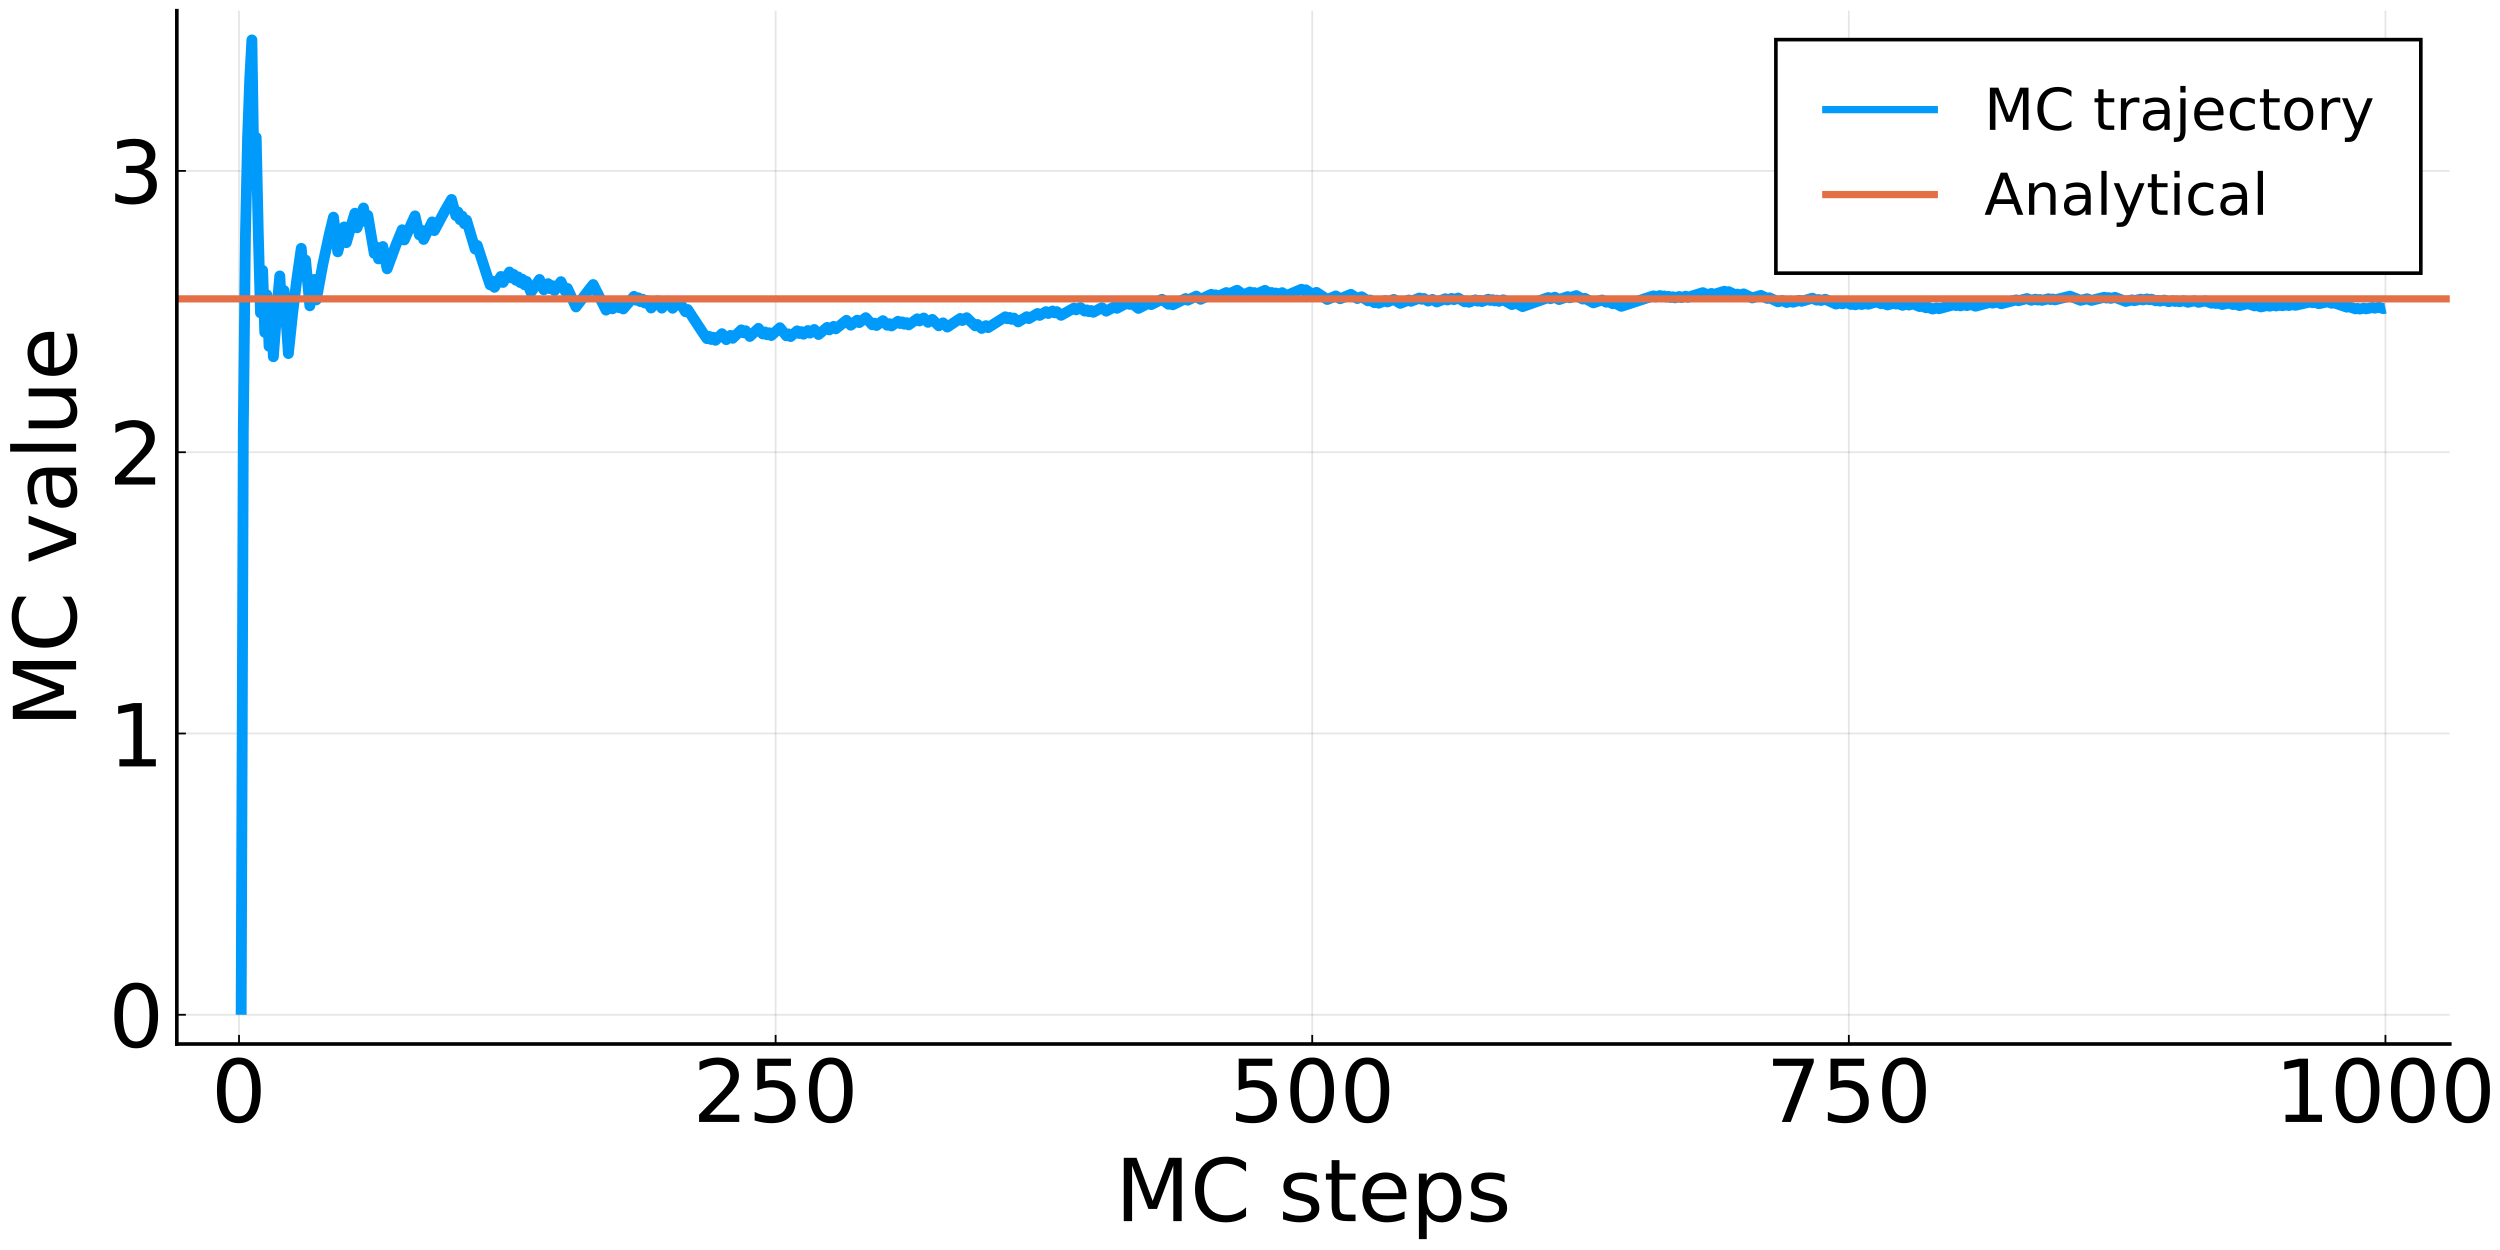
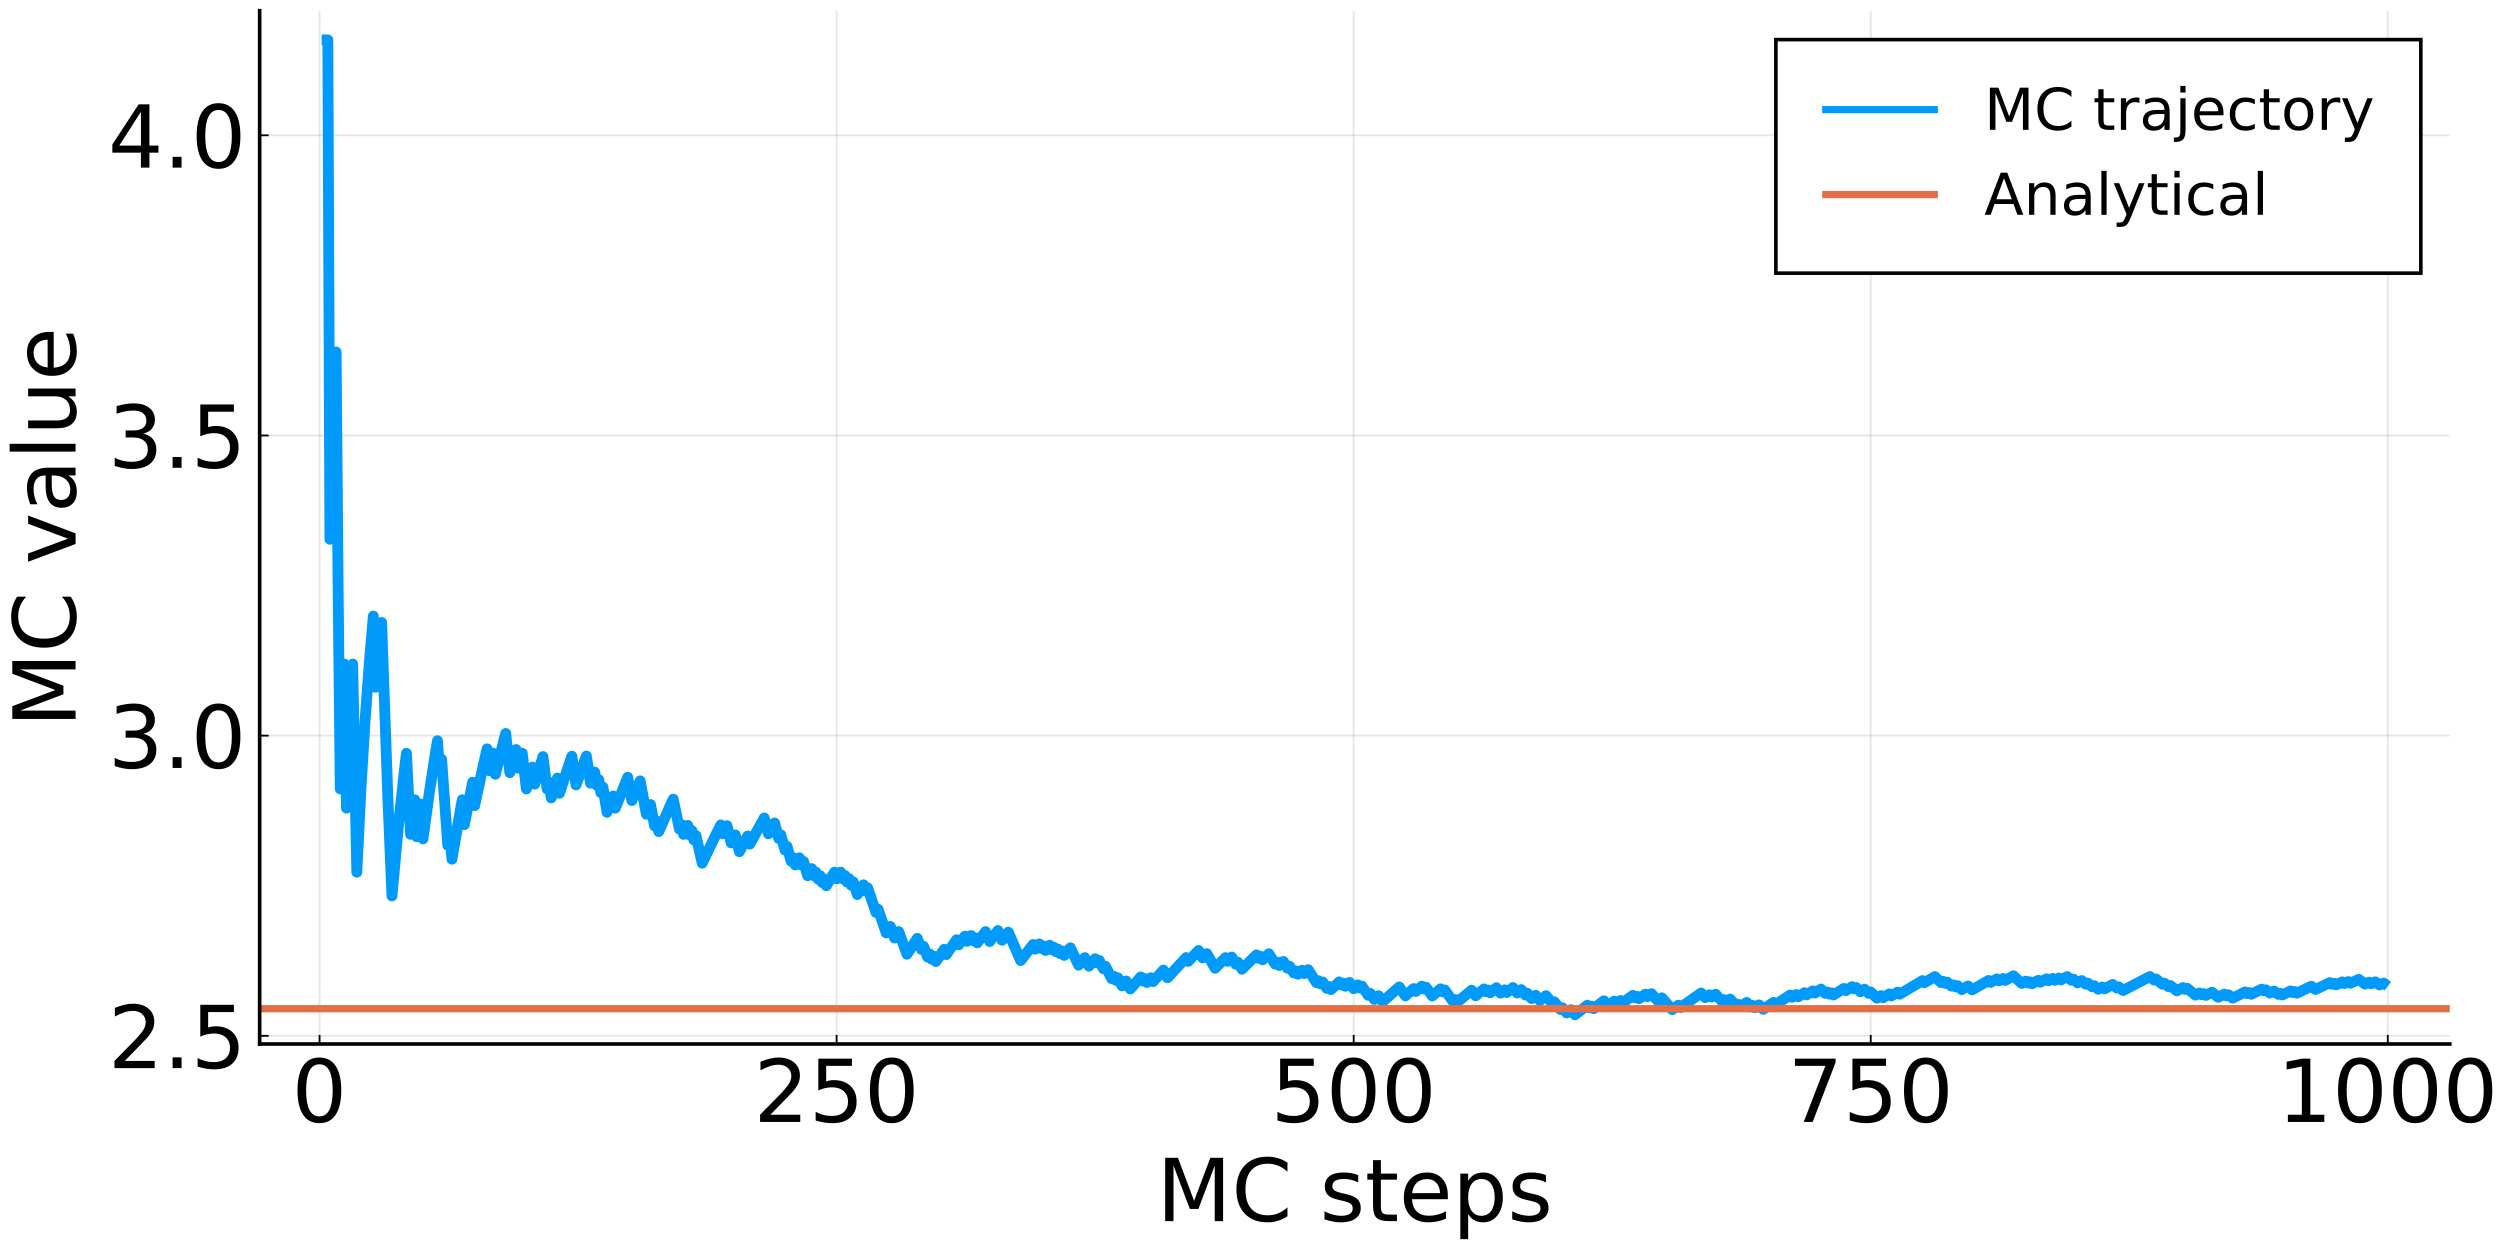
<svg xmlns="http://www.w3.org/2000/svg" xmlns:xlink="http://www.w3.org/1999/xlink" width="691.2pt" height="345.6pt" viewBox="0 0 691.2 345.6" version="1.1">
  <defs>
    <style type="text/css">*{stroke-linejoin: round; stroke-linecap: butt}</style>
  </defs>
  <g id="figure_1">
    <g id="patch_1">
      <path d="M 0 345.6  L 691.2 345.6  L 691.2 0  L 0 0  z " style="fill: #ffffff" />
    </g>
    <g id="axes_1">
      <g id="patch_2">
-         <path d="M 48.89 288.647  L 677.311 288.647  L 677.311 2.953  L 48.89 2.953  z " style="fill: #ffffff" />
+         <path d="M 71.789 288.647  L 677.311 288.647  L 677.311 2.953  L 71.789 2.953  z " style="fill: #ffffff" />
      </g>
      <g id="matplotlib.axis_1">
        <g id="xtick_1">
          <g id="line2d_1">
-             <path d="M 66.082 288.647  L 66.082 2.953  " clip-path="url(#pf4a147abab)" style="fill: none; stroke: #000000; stroke-opacity: 0.1; stroke-width: 0.5; stroke-linecap: square" />
+             <path d="M 88.354 288.647  L 88.354 2.953  " clip-path="url(#pf82fb494c8)" style="fill: none; stroke: #000000; stroke-opacity: 0.1; stroke-width: 0.5; stroke-linecap: square" />
          </g>
          <g id="line2d_2">
            <defs>
-               <path id="m49ee4cf99d" d="M 0 0  L 0 -2.5  " style="stroke: #000000; stroke-width: 0.5" />
-             </defs>
-             <g>
-               <use xlink:href="#m49ee4cf99d" x="66.082" y="288.647" style="stroke: #000000; stroke-width: 0.5" />
+               <path id="m3041b940f4" d="M 0 0  L 0 -2.5  " style="stroke: #000000; stroke-width: 0.5" />
+             </defs>
+             <g>
+               <use xlink:href="#m3041b940f4" x="88.354" y="288.647" style="stroke: #000000; stroke-width: 0.5" />
            </g>
          </g>
          <g id="text_1">
-             <g transform="translate(58.40232 310.3835)scale(0.24 -0.24)">
+             <g transform="translate(80.67431 310.3835)scale(0.24 -0.24)">
              <defs>
                <path id="DejaVuSans-30" d="M 2034 4250  Q 1547 4250 1301 3770  Q 1056 3291 1056 2328  Q 1056 1369 1301 889  Q 1547 409 2034 409  Q 2525 409 2770 889  Q 3016 1369 3016 2328  Q 3016 3291 2770 3770  Q 2525 4250 2034 4250  z M 2034 4750  Q 2819 4750 3233 4129  Q 3647 3509 3647 2328  Q 3647 1150 3233 529  Q 2819 -91 2034 -91  Q 1250 -91 836 529  Q 422 1150 422 2328  Q 422 3509 836 4129  Q 1250 4750 2034 4750  z " transform="scale(0.015625)" />
              </defs>
              <use xlink:href="#DejaVuSans-30" transform="translate(0 0.78125)" />
            </g>
          </g>
        </g>
        <g id="xtick_2">
          <g id="line2d_3">
-             <path d="M 214.443 288.647  L 214.443 2.953  " clip-path="url(#pf4a147abab)" style="fill: none; stroke: #000000; stroke-opacity: 0.1; stroke-width: 0.5; stroke-linecap: square" />
+             <path d="M 231.309 288.647  L 231.309 2.953  " clip-path="url(#pf82fb494c8)" style="fill: none; stroke: #000000; stroke-opacity: 0.1; stroke-width: 0.5; stroke-linecap: square" />
          </g>
          <g id="line2d_4">
            <g>
-               <use xlink:href="#m49ee4cf99d" x="214.443" y="288.647" style="stroke: #000000; stroke-width: 0.5" />
+               <use xlink:href="#m3041b940f4" x="231.309" y="288.647" style="stroke: #000000; stroke-width: 0.5" />
            </g>
          </g>
          <g id="text_2">
-             <g transform="translate(191.5232 310.3835)scale(0.24 -0.24)">
+             <g transform="translate(208.3892 310.3835)scale(0.24 -0.24)">
              <defs>
                <path id="DejaVuSans-32" d="M 1228 531  L 3431 531  L 3431 0  L 469 0  L 469 531  Q 828 903 1448 1529  Q 2069 2156 2228 2338  Q 2531 2678 2651 2914  Q 2772 3150 2772 3378  Q 2772 3750 2511 3984  Q 2250 4219 1831 4219  Q 1534 4219 1204 4116  Q 875 4013 500 3803  L 500 4441  Q 881 4594 1212 4672  Q 1544 4750 1819 4750  Q 2544 4750 2975 4387  Q 3406 4025 3406 3419  Q 3406 3131 3298 2873  Q 3191 2616 2906 2266  Q 2828 2175 2409 1742  Q 1991 1309 1228 531  z " transform="scale(0.015625)" />
                <path id="DejaVuSans-35" d="M 691 4666  L 3169 4666  L 3169 4134  L 1269 4134  L 1269 2991  Q 1406 3038 1543 3061  Q 1681 3084 1819 3084  Q 2600 3084 3056 2656  Q 3513 2228 3513 1497  Q 3513 744 3044 326  Q 2575 -91 1722 -91  Q 1428 -91 1123 -41  Q 819 9 494 109  L 494 744  Q 775 591 1075 516  Q 1375 441 1709 441  Q 2250 441 2565 725  Q 2881 1009 2881 1497  Q 2881 1984 2565 2268  Q 2250 2553 1709 2553  Q 1456 2553 1204 2497  Q 953 2441 691 2322  L 691 4666  z " transform="scale(0.015625)" />
              </defs>
              <use xlink:href="#DejaVuSans-32" transform="translate(0 0.78125)" />
              <use xlink:href="#DejaVuSans-35" transform="translate(63.62305 0.78125)" />
              <use xlink:href="#DejaVuSans-30" transform="translate(127.2461 0.78125)" />
            </g>
          </g>
        </g>
        <g id="xtick_3">
          <g id="line2d_5">
-             <path d="M 362.804 288.647  L 362.804 2.953  " clip-path="url(#pf4a147abab)" style="fill: none; stroke: #000000; stroke-opacity: 0.1; stroke-width: 0.5; stroke-linecap: square" />
+             <path d="M 374.264 288.647  L 374.264 2.953  " clip-path="url(#pf82fb494c8)" style="fill: none; stroke: #000000; stroke-opacity: 0.1; stroke-width: 0.5; stroke-linecap: square" />
          </g>
          <g id="line2d_6">
            <g>
-               <use xlink:href="#m49ee4cf99d" x="362.804" y="288.647" style="stroke: #000000; stroke-width: 0.5" />
+               <use xlink:href="#m3041b940f4" x="374.264" y="288.647" style="stroke: #000000; stroke-width: 0.5" />
            </g>
          </g>
          <g id="text_3">
-             <g transform="translate(339.8841 310.3835)scale(0.24 -0.24)">
+             <g transform="translate(351.3442 310.3835)scale(0.24 -0.24)">
              <use xlink:href="#DejaVuSans-35" transform="translate(0 0.78125)" />
              <use xlink:href="#DejaVuSans-30" transform="translate(63.62305 0.78125)" />
              <use xlink:href="#DejaVuSans-30" transform="translate(127.2461 0.78125)" />
            </g>
          </g>
        </g>
        <g id="xtick_4">
          <g id="line2d_7">
-             <path d="M 511.165 288.647  L 511.165 2.953  " clip-path="url(#pf4a147abab)" style="fill: none; stroke: #000000; stroke-opacity: 0.1; stroke-width: 0.5; stroke-linecap: square" />
+             <path d="M 517.219 288.647  L 517.219 2.953  " clip-path="url(#pf82fb494c8)" style="fill: none; stroke: #000000; stroke-opacity: 0.1; stroke-width: 0.5; stroke-linecap: square" />
          </g>
          <g id="line2d_8">
            <g>
-               <use xlink:href="#m49ee4cf99d" x="511.165" y="288.647" style="stroke: #000000; stroke-width: 0.5" />
+               <use xlink:href="#m3041b940f4" x="517.219" y="288.647" style="stroke: #000000; stroke-width: 0.5" />
            </g>
          </g>
          <g id="text_4">
-             <g transform="translate(488.245 310.3835)scale(0.24 -0.24)">
+             <g transform="translate(494.2991 310.3835)scale(0.24 -0.24)">
              <defs>
                <path id="DejaVuSans-37" d="M 525 4666  L 3525 4666  L 3525 4397  L 1831 0  L 1172 0  L 2766 4134  L 525 4134  L 525 4666  z " transform="scale(0.015625)" />
              </defs>
              <use xlink:href="#DejaVuSans-37" transform="translate(0 0.78125)" />
              <use xlink:href="#DejaVuSans-35" transform="translate(63.62305 0.78125)" />
              <use xlink:href="#DejaVuSans-30" transform="translate(127.2461 0.78125)" />
            </g>
          </g>
        </g>
        <g id="xtick_5">
          <g id="line2d_9">
-             <path d="M 659.526 288.647  L 659.526 2.953  " clip-path="url(#pf4a147abab)" style="fill: none; stroke: #000000; stroke-opacity: 0.1; stroke-width: 0.5; stroke-linecap: square" />
+             <path d="M 660.174 288.647  L 660.174 2.953  " clip-path="url(#pf82fb494c8)" style="fill: none; stroke: #000000; stroke-opacity: 0.1; stroke-width: 0.5; stroke-linecap: square" />
          </g>
          <g id="line2d_10">
            <g>
-               <use xlink:href="#m49ee4cf99d" x="659.526" y="288.647" style="stroke: #000000; stroke-width: 0.5" />
+               <use xlink:href="#m3041b940f4" x="660.174" y="288.647" style="stroke: #000000; stroke-width: 0.5" />
            </g>
          </g>
          <g id="text_5">
-             <g transform="translate(628.926 310.3835)scale(0.24 -0.24)">
+             <g transform="translate(629.574 310.3835)scale(0.24 -0.24)">
              <defs>
                <path id="DejaVuSans-31" d="M 794 531  L 1825 531  L 1825 4091  L 703 3866  L 703 4441  L 1819 4666  L 2450 4666  L 2450 531  L 3481 531  L 3481 0  L 794 0  L 794 531  z " transform="scale(0.015625)" />
              </defs>
              <use xlink:href="#DejaVuSans-31" transform="translate(0 0.78125)" />
              <use xlink:href="#DejaVuSans-30" transform="translate(63.62305 0.78125)" />
              <use xlink:href="#DejaVuSans-30" transform="translate(127.2461 0.78125)" />
              <use xlink:href="#DejaVuSans-30" transform="translate(190.8691 0.78125)" />
            </g>
          </g>
        </g>
        <g id="text_6">
-           <g transform="translate(308.3452 337.611)scale(0.24 -0.24)">
+           <g transform="translate(319.7945 337.611)scale(0.24 -0.24)">
            <defs>
              <path id="DejaVuSans-4d" d="M 628 4666  L 1569 4666  L 2759 1491  L 3956 4666  L 4897 4666  L 4897 0  L 4281 0  L 4281 4097  L 3078 897  L 2444 897  L 1241 4097  L 1241 0  L 628 0  L 628 4666  z " transform="scale(0.015625)" />
              <path id="DejaVuSans-43" d="M 4122 4306  L 4122 3641  Q 3803 3938 3442 4084  Q 3081 4231 2675 4231  Q 1875 4231 1450 3742  Q 1025 3253 1025 2328  Q 1025 1406 1450 917  Q 1875 428 2675 428  Q 3081 428 3442 575  Q 3803 722 4122 1019  L 4122 359  Q 3791 134 3420 21  Q 3050 -91 2638 -91  Q 1578 -91 968 557  Q 359 1206 359 2328  Q 359 3453 968 4101  Q 1578 4750 2638 4750  Q 3056 4750 3426 4639  Q 3797 4528 4122 4306  z " transform="scale(0.015625)" />
              <path id="DejaVuSans-20" transform="scale(0.015625)" />
              <path id="DejaVuSans-73" d="M 2834 3397  L 2834 2853  Q 2591 2978 2328 3040  Q 2066 3103 1784 3103  Q 1356 3103 1142 2972  Q 928 2841 928 2578  Q 928 2378 1081 2264  Q 1234 2150 1697 2047  L 1894 2003  Q 2506 1872 2764 1633  Q 3022 1394 3022 966  Q 3022 478 2636 193  Q 2250 -91 1575 -91  Q 1294 -91 989 -36  Q 684 19 347 128  L 347 722  Q 666 556 975 473  Q 1284 391 1588 391  Q 1994 391 2212 530  Q 2431 669 2431 922  Q 2431 1156 2273 1281  Q 2116 1406 1581 1522  L 1381 1569  Q 847 1681 609 1914  Q 372 2147 372 2553  Q 372 3047 722 3315  Q 1072 3584 1716 3584  Q 2034 3584 2315 3537  Q 2597 3491 2834 3397  z " transform="scale(0.015625)" />
              <path id="DejaVuSans-74" d="M 1172 4494  L 1172 3500  L 2356 3500  L 2356 3053  L 1172 3053  L 1172 1153  Q 1172 725 1289 603  Q 1406 481 1766 481  L 2356 481  L 2356 0  L 1766 0  Q 1100 0 847 248  Q 594 497 594 1153  L 594 3053  L 172 3053  L 172 3500  L 594 3500  L 594 4494  L 1172 4494  z " transform="scale(0.015625)" />
              <path id="DejaVuSans-65" d="M 3597 1894  L 3597 1613  L 953 1613  Q 991 1019 1311 708  Q 1631 397 2203 397  Q 2534 397 2845 478  Q 3156 559 3463 722  L 3463 178  Q 3153 47 2828 -22  Q 2503 -91 2169 -91  Q 1331 -91 842 396  Q 353 884 353 1716  Q 353 2575 817 3079  Q 1281 3584 2069 3584  Q 2775 3584 3186 3129  Q 3597 2675 3597 1894  z M 3022 2063  Q 3016 2534 2758 2815  Q 2500 3097 2075 3097  Q 1594 3097 1305 2825  Q 1016 2553 972 2059  L 3022 2063  z " transform="scale(0.015625)" />
              <path id="DejaVuSans-70" d="M 1159 525  L 1159 -1331  L 581 -1331  L 581 3500  L 1159 3500  L 1159 2969  Q 1341 3281 1617 3432  Q 1894 3584 2278 3584  Q 2916 3584 3314 3078  Q 3713 2572 3713 1747  Q 3713 922 3314 415  Q 2916 -91 2278 -91  Q 1894 -91 1617 61  Q 1341 213 1159 525  z M 3116 1747  Q 3116 2381 2855 2742  Q 2594 3103 2138 3103  Q 1681 3103 1420 2742  Q 1159 2381 1159 1747  Q 1159 1113 1420 752  Q 1681 391 2138 391  Q 2594 391 2855 752  Q 3116 1113 3116 1747  z " transform="scale(0.015625)" />
            </defs>
            <use xlink:href="#DejaVuSans-4d" />
            <use xlink:href="#DejaVuSans-43" x="86.279" />
            <use xlink:href="#DejaVuSans-20" x="156.104" />
            <use xlink:href="#DejaVuSans-73" x="187.891" />
            <use xlink:href="#DejaVuSans-74" x="239.99" />
            <use xlink:href="#DejaVuSans-65" x="279.199" />
            <use xlink:href="#DejaVuSans-70" x="340.723" />
            <use xlink:href="#DejaVuSans-73" x="404.199" />
          </g>
        </g>
      </g>
      <g id="matplotlib.axis_2">
        <g id="ytick_1">
          <g id="line2d_11">
-             <path d="M 48.89 280.562  L 677.311 280.562  " clip-path="url(#pf4a147abab)" style="fill: none; stroke: #000000; stroke-opacity: 0.1; stroke-width: 0.5; stroke-linecap: square" />
+             <path d="M 71.789 286.382  L 677.311 286.382  " clip-path="url(#pf82fb494c8)" style="fill: none; stroke: #000000; stroke-opacity: 0.1; stroke-width: 0.5; stroke-linecap: square" />
          </g>
          <g id="line2d_12">
            <defs>
-               <path id="m89610fac63" d="M 0 0  L 2.5 0  " style="stroke: #000000; stroke-width: 0.5" />
-             </defs>
-             <g>
-               <use xlink:href="#m89610fac63" x="48.89" y="280.562" style="stroke: #000000; stroke-width: 0.5" />
+               <path id="m234e6b1bb2" d="M 0 0  L 2.5 0  " style="stroke: #000000; stroke-width: 0.5" />
+             </defs>
+             <g>
+               <use xlink:href="#m234e6b1bb2" x="71.789" y="286.382" style="stroke: #000000; stroke-width: 0.5" />
            </g>
          </g>
          <g id="text_7">
-             <g transform="translate(30.03026 289.6797)scale(0.24 -0.24)">
-               <use xlink:href="#DejaVuSans-30" transform="translate(0 0.78125)" />
+             <g transform="translate(29.88869 295.5004)scale(0.24 -0.24)">
+               <defs>
+                 <path id="DejaVuSans-2e" d="M 684 794  L 1344 794  L 1344 0  L 684 0  L 684 794  z " transform="scale(0.015625)" />
+               </defs>
+               <use xlink:href="#DejaVuSans-32" transform="translate(0 0.78125)" />
+               <use xlink:href="#DejaVuSans-2e" transform="translate(63.62305 0.78125)" />
+               <use xlink:href="#DejaVuSans-35" transform="translate(95.41016 0.78125)" />
            </g>
          </g>
        </g>
        <g id="ytick_2">
          <g id="line2d_13">
-             <path d="M 48.89 202.794  L 677.311 202.794  " clip-path="url(#pf4a147abab)" style="fill: none; stroke: #000000; stroke-opacity: 0.1; stroke-width: 0.5; stroke-linecap: square" />
+             <path d="M 71.789 203.392  L 677.311 203.392  " clip-path="url(#pf82fb494c8)" style="fill: none; stroke: #000000; stroke-opacity: 0.1; stroke-width: 0.5; stroke-linecap: square" />
          </g>
          <g id="line2d_14">
            <g>
-               <use xlink:href="#m89610fac63" x="48.89" y="202.794" style="stroke: #000000; stroke-width: 0.5" />
+               <use xlink:href="#m234e6b1bb2" x="71.789" y="203.392" style="stroke: #000000; stroke-width: 0.5" />
            </g>
          </g>
          <g id="text_8">
-             <g transform="translate(30.03026 211.9117)scale(0.24 -0.24)">
-               <use xlink:href="#DejaVuSans-31" transform="translate(0 0.09375)" />
+             <g transform="translate(29.88869 212.5097)scale(0.24 -0.24)">
+               <defs>
+                 <path id="DejaVuSans-33" d="M 2597 2516  Q 3050 2419 3304 2112  Q 3559 1806 3559 1356  Q 3559 666 3084 287  Q 2609 -91 1734 -91  Q 1441 -91 1130 -33  Q 819 25 488 141  L 488 750  Q 750 597 1062 519  Q 1375 441 1716 441  Q 2309 441 2620 675  Q 2931 909 2931 1356  Q 2931 1769 2642 2001  Q 2353 2234 1838 2234  L 1294 2234  L 1294 2753  L 1863 2753  Q 2328 2753 2575 2939  Q 2822 3125 2822 3475  Q 2822 3834 2567 4026  Q 2313 4219 1838 4219  Q 1578 4219 1281 4162  Q 984 4106 628 3988  L 628 4550  Q 988 4650 1302 4700  Q 1616 4750 1894 4750  Q 2613 4750 3031 4423  Q 3450 4097 3450 3541  Q 3450 3153 3228 2886  Q 3006 2619 2597 2516  z " transform="scale(0.015625)" />
+               </defs>
+               <use xlink:href="#DejaVuSans-33" transform="translate(0 0.78125)" />
+               <use xlink:href="#DejaVuSans-2e" transform="translate(63.62305 0.78125)" />
+               <use xlink:href="#DejaVuSans-30" transform="translate(95.41016 0.78125)" />
            </g>
          </g>
        </g>
        <g id="ytick_3">
          <g id="line2d_15">
-             <path d="M 48.89 125.026  L 677.311 125.026  " clip-path="url(#pf4a147abab)" style="fill: none; stroke: #000000; stroke-opacity: 0.1; stroke-width: 0.5; stroke-linecap: square" />
+             <path d="M 71.789 120.401  L 677.311 120.401  " clip-path="url(#pf82fb494c8)" style="fill: none; stroke: #000000; stroke-opacity: 0.1; stroke-width: 0.5; stroke-linecap: square" />
          </g>
          <g id="line2d_16">
            <g>
-               <use xlink:href="#m89610fac63" x="48.89" y="125.026" style="stroke: #000000; stroke-width: 0.5" />
+               <use xlink:href="#m234e6b1bb2" x="71.789" y="120.401" style="stroke: #000000; stroke-width: 0.5" />
            </g>
          </g>
          <g id="text_9">
-             <g transform="translate(30.03026 134.1438)scale(0.24 -0.24)">
-               <use xlink:href="#DejaVuSans-32" transform="translate(0 0.78125)" />
+             <g transform="translate(29.88869 129.519)scale(0.24 -0.24)">
+               <use xlink:href="#DejaVuSans-33" transform="translate(0 0.78125)" />
+               <use xlink:href="#DejaVuSans-2e" transform="translate(63.62305 0.78125)" />
+               <use xlink:href="#DejaVuSans-35" transform="translate(95.41016 0.78125)" />
            </g>
          </g>
        </g>
        <g id="ytick_4">
          <g id="line2d_17">
-             <path d="M 48.89 47.258  L 677.311 47.258  " clip-path="url(#pf4a147abab)" style="fill: none; stroke: #000000; stroke-opacity: 0.1; stroke-width: 0.5; stroke-linecap: square" />
+             <path d="M 71.789 37.41  L 677.311 37.41  " clip-path="url(#pf82fb494c8)" style="fill: none; stroke: #000000; stroke-opacity: 0.1; stroke-width: 0.5; stroke-linecap: square" />
          </g>
          <g id="line2d_18">
            <g>
-               <use xlink:href="#m89610fac63" x="48.89" y="47.258" style="stroke: #000000; stroke-width: 0.5" />
+               <use xlink:href="#m234e6b1bb2" x="71.789" y="37.41" style="stroke: #000000; stroke-width: 0.5" />
            </g>
          </g>
          <g id="text_10">
-             <g transform="translate(30.03026 56.37589)scale(0.24 -0.24)">
-               <defs>
-                 <path id="DejaVuSans-33" d="M 2597 2516  Q 3050 2419 3304 2112  Q 3559 1806 3559 1356  Q 3559 666 3084 287  Q 2609 -91 1734 -91  Q 1441 -91 1130 -33  Q 819 25 488 141  L 488 750  Q 750 597 1062 519  Q 1375 441 1716 441  Q 2309 441 2620 675  Q 2931 909 2931 1356  Q 2931 1769 2642 2001  Q 2353 2234 1838 2234  L 1294 2234  L 1294 2753  L 1863 2753  Q 2328 2753 2575 2939  Q 2822 3125 2822 3475  Q 2822 3834 2567 4026  Q 2313 4219 1838 4219  Q 1578 4219 1281 4162  Q 984 4106 628 3988  L 628 4550  Q 988 4650 1302 4700  Q 1616 4750 1894 4750  Q 2613 4750 3031 4423  Q 3450 4097 3450 3541  Q 3450 3153 3228 2886  Q 3006 2619 2597 2516  z " transform="scale(0.015625)" />
-               </defs>
-               <use xlink:href="#DejaVuSans-33" transform="translate(0 0.78125)" />
+             <g transform="translate(29.88869 46.52822)scale(0.24 -0.24)">
+               <defs>
+                 <path id="DejaVuSans-34" d="M 2419 4116  L 825 1625  L 2419 1625  L 2419 4116  z M 2253 4666  L 3047 4666  L 3047 1625  L 3713 1625  L 3713 1100  L 3047 1100  L 3047 0  L 2419 0  L 2419 1100  L 313 1100  L 313 1709  L 2253 4666  z " transform="scale(0.015625)" />
+               </defs>
+               <use xlink:href="#DejaVuSans-34" transform="translate(0 0.78125)" />
+               <use xlink:href="#DejaVuSans-2e" transform="translate(63.62305 0.78125)" />
+               <use xlink:href="#DejaVuSans-30" transform="translate(95.41016 0.78125)" />
            </g>
          </g>
        </g>
        <g id="text_11">
-           <g transform="translate(21.03901 201.1256)rotate(-90)scale(0.24 -0.24)">
+           <g transform="translate(20.89744 201.1256)rotate(-90)scale(0.24 -0.24)">
            <defs>
              <path id="DejaVuSans-76" d="M 191 3500  L 800 3500  L 1894 563  L 2988 3500  L 3597 3500  L 2284 0  L 1503 0  L 191 3500  z " transform="scale(0.015625)" />
              <path id="DejaVuSans-61" d="M 2194 1759  Q 1497 1759 1228 1600  Q 959 1441 959 1056  Q 959 750 1161 570  Q 1363 391 1709 391  Q 2188 391 2477 730  Q 2766 1069 2766 1631  L 2766 1759  L 2194 1759  z M 3341 1997  L 3341 0  L 2766 0  L 2766 531  Q 2569 213 2275 61  Q 1981 -91 1556 -91  Q 1019 -91 701 211  Q 384 513 384 1019  Q 384 1609 779 1909  Q 1175 2209 1959 2209  L 2766 2209  L 2766 2266  Q 2766 2663 2505 2880  Q 2244 3097 1772 3097  Q 1472 3097 1187 3025  Q 903 2953 641 2809  L 641 3341  Q 956 3463 1253 3523  Q 1550 3584 1831 3584  Q 2591 3584 2966 3190  Q 3341 2797 3341 1997  z " transform="scale(0.015625)" />
              <path id="DejaVuSans-6c" d="M 603 4863  L 1178 4863  L 1178 0  L 603 0  L 603 4863  z " transform="scale(0.015625)" />
              <path id="DejaVuSans-75" d="M 544 1381  L 544 3500  L 1119 3500  L 1119 1403  Q 1119 906 1312 657  Q 1506 409 1894 409  Q 2359 409 2629 706  Q 2900 1003 2900 1516  L 2900 3500  L 3475 3500  L 3475 0  L 2900 0  L 2900 538  Q 2691 219 2414 64  Q 2138 -91 1772 -91  Q 1169 -91 856 284  Q 544 659 544 1381  z M 1991 3584  L 1991 3584  z " transform="scale(0.015625)" />
            </defs>
            <use xlink:href="#DejaVuSans-4d" />
            <use xlink:href="#DejaVuSans-43" x="86.279" />
            <use xlink:href="#DejaVuSans-20" x="156.104" />
            <use xlink:href="#DejaVuSans-76" x="187.891" />
            <use xlink:href="#DejaVuSans-61" x="247.07" />
            <use xlink:href="#DejaVuSans-6c" x="308.35" />
            <use xlink:href="#DejaVuSans-75" x="336.133" />
            <use xlink:href="#DejaVuSans-65" x="399.512" />
          </g>
        </g>
      </g>
      <g id="line2d_19">
-         <path d="M 66.676 280.562  L 67.269 118.848  L 67.863 64.943  L 68.456 37.991  L 69.05 21.819  L 69.643 11.038  L 70.236 49.542  L 70.83 37.991  L 71.423 64.943  L 72.017 86.505  L 72.61 74.744  L 73.204 91.895  L 73.797 81.529  L 74.391 95.746  L 74.984 86.505  L 75.577 98.633  L 76.764 82.911  L 77.358 76.291  L 77.951 86.505  L 78.545 80.344  L 79.732 97.755  L 80.918 86.505  L 82.105 76.922  L 83.292 68.661  L 83.886 75.724  L 84.479 71.899  L 85.666 84.545  L 86.853 77.264  L 87.446 82.911  L 89.227 73.236  L 91.007 64.943  L 92.194 60.043  L 93.381 69.63  L 95.161 62.743  L 95.754 67.099  L 97.535 60.875  L 98.128 58.954  L 98.722 62.983  L 100.502 57.508  L 101.095 61.289  L 101.689 59.553  L 103.469 70.077  L 104.063 68.312  L 104.656 71.577  L 105.843 68.161  L 107.03 74.318  L 109.404 67.897  L 111.184 63.525  L 111.777 66.343  L 114.151 60.95  L 114.745 59.684  L 115.932 64.943  L 116.525 63.675  L 117.118 66.197  L 119.492 61.349  L 120.086 63.758  L 123.053 58.205  L 124.833 55.142  L 126.02 59.606  L 126.614 58.601  L 127.207 60.756  L 127.8 59.76  L 128.394 61.863  L 128.987 60.875  L 131.361 68.863  L 131.955 67.857  L 134.922 77.025  L 135.515 78.765  L 136.109 77.734  L 136.702 79.438  L 138.482 76.431  L 139.076 78.091  L 140.856 75.211  L 141.45 76.828  L 142.043 75.892  L 142.637 77.479  L 143.23 76.553  L 143.823 78.111  L 144.417 77.194  L 145.01 78.723  L 145.604 77.816  L 146.791 80.797  L 149.164 77.264  L 150.351 80.127  L 151.538 78.419  L 152.132 79.813  L 152.725 78.973  L 153.319 80.344  L 155.099 77.88  L 156.286 80.547  L 156.879 79.74  L 159.253 84.857  L 162.814 80.155  L 164.001 78.664  L 167.561 85.748  L 168.748 84.261  L 169.342 85.39  L 170.528 83.932  L 171.122 85.043  L 171.715 84.325  L 172.309 85.421  L 175.276 81.935  L 175.869 83.008  L 176.463 82.332  L 177.056 83.392  L 177.65 82.72  L 178.243 83.767  L 178.837 83.1  L 180.023 85.157  L 181.804 83.188  L 182.991 85.192  L 184.771 83.271  L 185.958 85.224  L 187.738 83.35  L 189.519 86.194  L 190.112 85.576  L 194.266 91.895  L 195.453 93.626  L 196.046 93.003  L 196.64 93.856  L 197.233 93.237  L 197.827 94.081  L 199.607 92.255  L 200.794 93.914  L 201.981 92.719  L 202.574 93.536  L 204.948 91.204  L 205.542 92.01  L 206.135 91.439  L 207.322 93.028  L 209.696 90.782  L 210.883 92.337  L 211.476 91.785  L 212.069 92.553  L 212.663 92.004  L 213.256 92.765  L 215.63 90.612  L 217.41 92.847  L 218.004 92.317  L 218.597 93.049  L 220.378 91.481  L 220.971 92.205  L 221.565 91.69  L 222.158 92.408  L 223.345 91.387  L 223.938 92.098  L 225.125 91.091  L 226.312 92.494  L 228.686 90.518  L 229.279 91.209  L 230.466 90.241  L 231.06 90.926  L 234.027 88.562  L 235.214 89.909  L 236.994 88.526  L 237.588 89.191  L 239.368 87.834  L 241.148 89.794  L 241.742 89.346  L 242.335 89.99  L 244.115 88.661  L 245.302 89.932  L 245.896 89.494  L 246.489 90.122  L 248.27 88.823  L 248.863 89.445  L 249.456 89.017  L 250.05 89.635  L 250.643 89.209  L 251.237 89.822  L 253.611 88.143  L 254.204 88.75  L 255.391 87.924  L 256.578 89.125  L 257.765 88.307  L 259.545 90.077  L 260.732 89.266  L 261.919 90.425  L 265.479 88.045  L 266.073 88.616  L 267.26 87.841  L 269.633 90.088  L 270.227 89.702  L 271.414 90.805  L 272.601 90.037  L 273.194 90.583  L 277.942 87.592  L 278.535 88.131  L 279.129 87.766  L 279.722 88.302  L 280.315 87.938  L 281.502 89  L 283.876 87.562  L 284.47 88.087  L 286.843 86.679  L 287.437 87.199  L 289.217 86.161  L 289.811 86.676  L 290.997 85.993  L 291.591 86.505  L 292.184 86.165  L 293.371 87.18  L 296.932 85.175  L 297.525 85.676  L 298.712 85.02  L 299.899 86.012  L 300.493 85.686  L 301.086 86.178  L 301.679 85.853  L 302.273 86.342  L 304.647 85.057  L 305.834 86.025  L 308.207 84.761  L 308.801 85.24  L 311.768 83.693  L 312.361 84.167  L 312.955 83.862  L 314.735 85.27  L 317.702 83.759  L 318.296 84.222  L 321.263 82.744  L 323.043 84.115  L 323.637 83.822  L 324.23 84.274  L 327.791 82.545  L 328.384 82.993  L 330.758 81.864  L 331.945 82.751  L 334.912 81.364  L 335.506 81.803  L 336.099 81.529  L 336.693 81.966  L 339.066 80.88  L 339.66 81.313  L 342.034 80.245  L 343.814 81.529  L 345.594 80.737  L 346.188 81.16  L 346.781 80.898  L 347.375 81.319  L 349.748 80.28  L 350.935 81.114  L 351.529 80.857  L 352.122 81.271  L 352.716 81.014  L 353.309 81.426  L 354.496 80.915  L 355.683 81.733  L 359.837 79.971  L 360.43 80.375  L 361.024 80.127  L 362.804 81.33  L 363.991 80.835  L 366.958 82.805  L 369.332 81.821  L 370.519 82.596  L 373.486 81.385  L 375.266 82.532  L 376.453 82.052  L 378.234 83.185  L 378.827 82.945  L 380.014 83.693  L 380.607 83.454  L 381.201 83.825  L 382.981 83.113  L 383.575 83.482  L 385.355 82.778  L 387.135 83.874  L 389.509 82.944  L 390.103 83.306  L 392.476 82.389  L 393.07 82.748  L 393.663 82.521  L 394.85 83.236  L 396.037 82.782  L 397.224 83.491  L 399.598 82.592  L 400.191 82.943  L 401.378 82.498  L 401.971 82.848  L 403.158 82.405  L 404.939 83.446  L 405.532 83.225  L 406.126 83.57  L 407.906 82.911  L 408.499 83.254  L 409.093 83.036  L 409.686 83.377  L 411.467 82.726  L 412.06 83.065  L 412.653 82.85  L 413.247 83.188  L 413.84 82.973  L 414.434 83.309  L 415.621 82.881  L 417.994 84.214  L 419.181 83.787  L 420.962 84.774  L 428.083 82.263  L 428.676 82.588  L 429.863 82.178  L 431.05 82.824  L 433.424 82.011  L 434.017 82.332  L 435.798 81.729  L 437.578 82.682  L 438.171 82.481  L 440.545 83.737  L 442.919 82.94  L 444.106 83.56  L 444.699 83.362  L 445.886 83.978  L 446.48 83.78  L 448.26 84.697  L 457.162 81.793  L 457.755 82.095  L 458.942 81.717  L 459.535 82.017  L 460.129 81.829  L 460.722 82.128  L 461.316 81.94  L 461.909 82.238  L 462.503 82.051  L 463.096 82.347  L 464.283 81.974  L 464.876 82.27  L 466.063 81.898  L 466.657 82.193  L 470.811 80.909  L 471.998 81.493  L 473.185 81.13  L 473.778 81.42  L 476.745 80.522  L 477.339 80.811  L 477.932 80.633  L 479.713 81.493  L 480.306 81.315  L 480.899 81.6  L 482.086 81.245  L 484.46 82.376  L 486.834 81.669  L 488.614 82.507  L 489.208 82.332  L 491.581 83.438  L 492.768 83.086  L 493.955 83.634  L 495.142 83.284  L 495.736 83.557  L 497.516 83.035  L 498.109 83.306  L 501.077 82.446  L 502.263 82.985  L 502.857 82.814  L 503.45 83.082  L 504.637 82.741  L 507.604 84.071  L 508.791 83.73  L 509.385 83.994  L 510.572 83.655  L 511.758 84.179  L 512.352 84.01  L 512.945 84.271  L 514.132 83.935  L 514.726 84.195  L 515.913 83.859  L 516.506 84.119  L 518.88 83.453  L 520.067 83.968  L 520.66 83.803  L 521.847 84.315  L 523.627 83.82  L 524.221 84.075  L 524.814 83.911  L 526.001 84.418  L 527.188 84.091  L 527.781 84.343  L 528.968 84.017  L 530.749 84.77  L 531.342 84.607  L 532.529 85.106  L 533.122 84.943  L 534.309 85.439  L 535.496 85.115  L 536.09 85.361  L 540.244 84.238  L 540.837 84.483  L 541.431 84.325  L 542.024 84.569  L 543.211 84.252  L 543.804 84.496  L 544.991 84.18  L 546.178 84.666  L 550.332 83.572  L 550.926 83.813  L 552.113 83.504  L 553.3 83.984  L 557.454 82.911  L 558.047 83.15  L 560.421 82.545  L 561.608 83.019  L 562.795 82.718  L 563.388 82.954  L 563.982 82.804  L 564.575 83.04  L 566.355 82.592  L 566.949 82.826  L 567.542 82.677  L 568.136 82.911  L 572.29 81.879  L 575.257 83.037  L 577.037 82.598  L 578.224 83.057  L 581.785 82.188  L 582.378 82.416  L 582.972 82.272  L 583.565 82.499  L 584.752 82.212  L 587.719 83.341  L 589.5 82.911  L 590.093 83.135  L 591.873 82.708  L 592.467 82.932  L 593.654 82.649  L 594.247 82.871  L 594.841 82.73  L 596.027 83.173  L 596.621 83.032  L 597.214 83.253  L 598.401 82.971  L 599.588 83.411  L 600.775 83.131  L 601.368 83.35  L 601.962 83.21  L 602.555 83.428  L 603.742 83.149  L 604.929 83.584  L 606.709 83.168  L 607.896 83.6  L 609.677 83.186  L 611.457 83.83  L 612.05 83.693  L 612.644 83.906  L 613.237 83.769  L 614.424 84.195  L 616.205 83.784  L 617.391 84.207  L 617.985 84.071  L 619.172 84.492  L 621.546 83.948  L 623.326 84.576  L 623.919 84.44  L 625.106 84.857  L 626.887 84.451  L 627.48 84.659  L 628.667 84.39  L 629.26 84.596  L 630.447 84.328  L 631.041 84.534  L 632.228 84.267  L 632.821 84.473  L 634.008 84.207  L 634.601 84.412  L 638.755 83.488  L 639.349 83.693  L 639.942 83.562  L 641.129 83.968  L 643.503 83.447  L 644.69 83.851  L 645.283 83.721  L 648.844 84.924  L 649.437 84.794  L 651.218 85.39  L 651.811 85.26  L 652.405 85.457  L 653.592 85.198  L 654.185 85.395  L 655.965 85.008  L 656.559 85.205  L 657.746 84.948  L 658.933 85.339  L 659.526 85.211  L 659.526 85.211  " clip-path="url(#pf4a147abab)" style="fill: none; stroke: #009afa; stroke-width: 3" />
+         <path d="M 88.926 11.038  L 90.642 11.038  L 91.213 149.098  L 91.785 126.088  L 92.357 109.652  L 92.929 97.326  L 93.501 164.438  L 94.073 218.128  L 95.216 183.613  L 95.788 223.438  L 96.932 195.118  L 97.503 183.613  L 98.647 241.138  L 99.791 218.128  L 100.934 199.301  L 102.078 183.613  L 103.222 170.338  L 103.793 190.004  L 104.937 177.662  L 105.509 172.108  L 107.224 220.22  L 108.368 247.712  L 110.083 229.027  L 111.799 213.077  L 112.371 208.266  L 113.514 230.679  L 114.658 221.129  L 115.23 231.346  L 116.373 222.354  L 116.945 231.934  L 118.661 219.43  L 120.376 208.266  L 120.948 204.806  L 121.52 213.367  L 122.092 209.938  L 123.807 233.715  L 124.379 230.181  L 124.951 237.542  L 127.238 224.219  L 127.81 221.129  L 128.382 227.989  L 130.669 216.262  L 131.241 222.73  L 133.528 212.011  L 134.672 207.049  L 135.244 213.077  L 136.387 208.266  L 136.959 214.067  L 139.246 204.942  L 139.818 202.788  L 140.962 213.626  L 142.677 207.228  L 143.249 212.375  L 144.393 208.266  L 145.536 218.128  L 147.252 212.096  L 147.824 216.8  L 150.111 209.179  L 151.254 218.128  L 151.826 216.262  L 152.398 220.593  L 154.114 215.126  L 154.685 219.318  L 157.544 210.711  L 158.116 209.075  L 159.26 217.014  L 162.119 209.031  L 163.263 216.547  L 164.406 213.457  L 164.978 217.097  L 165.55 215.571  L 166.122 219.143  L 166.694 217.624  L 167.837 224.584  L 169.553 220.072  L 170.125 223.438  L 173.555 214.885  L 174.699 221.328  L 176.986 215.901  L 178.702 225.118  L 179.845 222.442  L 180.989 228.354  L 181.561 227.021  L 182.133 229.913  L 185.564 222.188  L 186.135 220.953  L 187.851 229.236  L 188.423 227.989  L 188.995 230.679  L 190.138 228.211  L 190.71 230.854  L 191.282 229.633  L 191.854 232.239  L 192.425 231.023  L 194.141 238.65  L 197.572 231.5  L 199.287 228.091  L 199.859 230.518  L 201.003 228.289  L 202.146 233.044  L 203.29 230.835  L 204.434 235.47  L 206.721 231.133  L 207.293 233.394  L 211.296 226.154  L 212.439 230.534  L 214.155 227.541  L 215.298 231.809  L 215.87 230.819  L 217.014 235.002  L 217.586 234.011  L 218.729 238.11  L 219.301 237.118  L 219.873 239.137  L 221.016 237.17  L 221.588 239.163  L 222.16 238.188  L 223.304 242.113  L 224.447 240.171  L 225.019 242.1  L 225.591 241.138  L 226.163 243.047  L 226.735 242.088  L 227.307 243.978  L 227.878 243.024  L 228.45 244.894  L 230.737 241.138  L 231.309 242.978  L 232.453 241.138  L 233.025 242.957  L 233.597 242.044  L 234.168 243.845  L 234.74 242.935  L 235.312 244.719  L 235.884 243.813  L 237.027 247.333  L 238.743 244.637  L 239.315 246.367  L 239.887 245.479  L 242.174 252.258  L 242.746 251.364  L 245.033 257.933  L 246.177 256.144  L 247.32 259.347  L 248.464 257.573  L 250.751 263.823  L 253.61 259.45  L 254.754 262.487  L 255.326 261.626  L 256.469 264.617  L 257.041 263.758  L 257.613 265.236  L 258.185 264.38  L 258.757 265.846  L 261.044 262.471  L 261.616 263.92  L 264.475 259.815  L 265.047 261.243  L 266.762 258.838  L 267.334 260.251  L 268.478 258.669  L 269.049 260.07  L 269.621 259.284  L 270.193 260.674  L 272.48 257.573  L 273.624 260.313  L 275.911 257.273  L 277.055 259.964  L 278.77 257.721  L 282.201 265.573  L 285.632 261.146  L 286.204 262.418  L 287.348 260.974  L 287.919 262.236  L 288.491 261.518  L 289.063 262.771  L 290.207 261.345  L 290.778 262.588  L 291.35 261.879  L 291.922 263.113  L 292.494 262.407  L 293.066 263.633  L 293.638 262.93  L 294.209 264.148  L 295.925 262.056  L 298.212 266.844  L 299.928 264.769  L 301.071 267.117  L 302.787 265.068  L 303.359 266.228  L 303.93 265.551  L 305.074 267.851  L 305.646 267.175  L 307.361 270.576  L 307.933 269.9  L 308.505 271.021  L 309.077 270.347  L 310.22 272.569  L 311.364 271.228  L 312.508 273.422  L 315.367 270.117  L 315.939 271.201  L 316.51 270.549  L 317.082 271.626  L 318.226 270.329  L 318.798 271.399  L 321.657 268.208  L 322.8 270.321  L 327.947 264.752  L 328.519 265.791  L 331.378 262.794  L 332.521 264.848  L 333.665 263.665  L 335.952 267.708  L 338.811 264.778  L 339.383 265.772  L 340.527 264.617  L 341.67 266.589  L 342.242 266.013  L 343.386 267.965  L 347.389 263.995  L 347.96 264.958  L 348.532 264.4  L 349.104 265.359  L 350.82 263.696  L 352.535 266.538  L 353.107 265.986  L 353.679 266.925  L 354.822 265.826  L 355.966 267.688  L 356.538 267.14  L 357.681 268.984  L 358.253 268.438  L 358.825 269.353  L 359.969 268.265  L 360.54 269.175  L 361.684 268.095  L 363.971 271.69  L 364.543 271.151  L 365.115 272.039  L 365.687 271.501  L 366.831 273.266  L 367.402 272.729  L 367.974 273.606  L 370.261 271.475  L 370.833 272.345  L 371.405 271.818  L 371.977 272.683  L 373.121 271.633  L 374.264 273.352  L 375.408 272.306  L 375.98 273.159  L 376.551 272.639  L 378.267 275.176  L 378.839 274.656  L 379.982 276.329  L 381.126 275.293  L 382.27 276.951  L 386.844 272.875  L 388.56 275.324  L 390.847 273.325  L 391.419 274.133  L 393.134 272.652  L 393.706 273.455  L 394.278 272.964  L 395.993 275.353  L 398.281 273.402  L 398.852 274.191  L 399.424 273.707  L 401.712 276.828  L 402.283 276.344  L 402.855 277.117  L 406.858 273.773  L 408.002 275.303  L 410.289 273.425  L 410.861 274.184  L 411.432 273.718  L 412.004 274.474  L 413.72 273.085  L 414.863 274.585  L 416.007 273.665  L 416.579 274.41  L 418.294 273.04  L 419.438 274.52  L 420.582 273.613  L 421.725 275.08  L 422.297 274.628  L 423.441 276.084  L 424.584 275.183  L 425.728 276.628  L 427.443 275.284  L 429.159 277.428  L 429.731 276.982  L 431.446 279.104  L 432.018 278.658  L 433.162 280.06  L 434.305 279.171  L 435.449 280.562  L 438.88 277.923  L 439.452 278.613  L 440.023 278.178  L 440.595 278.865  L 443.454 276.709  L 444.598 278.072  L 446.313 276.792  L 446.885 277.469  L 448.029 276.622  L 448.601 277.296  L 451.46 275.2  L 452.032 275.87  L 452.603 275.454  L 453.175 276.121  L 454.891 274.881  L 455.463 275.545  L 456.606 274.724  L 458.322 276.702  L 459.465 275.883  L 462.324 279.136  L 464.04 277.911  L 464.612 278.555  L 470.33 274.55  L 471.474 275.824  L 472.617 275.036  L 473.189 275.67  L 474.333 274.886  L 476.048 276.772  L 476.62 276.381  L 477.192 277.006  L 478.335 276.226  L 480.051 278.088  L 480.623 277.699  L 481.194 278.315  L 482.91 277.153  L 484.054 278.379  L 484.625 277.993  L 485.197 278.603  L 486.341 277.834  L 487.484 279.048  L 490.344 277.142  L 490.915 277.744  L 494.918 275.119  L 495.49 275.717  L 496.634 274.976  L 497.205 275.572  L 498.921 274.467  L 499.493 275.06  L 501.208 273.963  L 501.78 274.555  L 503.495 273.466  L 504.639 274.641  L 505.211 274.279  L 505.783 274.865  L 506.355 274.504  L 506.926 275.087  L 509.785 273.295  L 510.357 273.875  L 512.073 272.811  L 512.645 273.389  L 513.216 273.036  L 514.36 274.185  L 515.504 273.481  L 516.647 274.623  L 517.219 274.272  L 518.935 275.973  L 520.078 275.272  L 520.65 275.835  L 522.365 274.789  L 522.937 275.35  L 524.653 274.311  L 525.225 274.869  L 531.515 271.125  L 532.086 271.679  L 534.946 270.011  L 536.661 271.661  L 537.233 271.329  L 537.805 271.876  L 538.376 271.545  L 539.52 272.634  L 540.092 272.303  L 540.664 272.845  L 541.236 272.515  L 542.379 273.595  L 544.095 272.607  L 545.238 273.68  L 549.813 271.076  L 550.385 271.609  L 552.1 270.645  L 552.672 271.175  L 553.816 270.536  L 554.387 271.065  L 556.675 269.795  L 558.962 271.892  L 560.106 271.26  L 560.677 271.78  L 561.249 271.465  L 561.821 271.984  L 563.536 271.042  L 564.108 271.559  L 565.824 270.623  L 566.396 271.139  L 567.539 270.518  L 568.111 271.031  L 569.255 270.413  L 569.827 270.925  L 571.542 270.002  L 572.686 271.021  L 573.257 270.714  L 574.401 271.727  L 575.545 271.115  L 576.688 272.123  L 577.26 271.818  L 578.404 272.82  L 578.976 272.515  L 580.119 273.512  L 581.263 272.903  L 581.835 273.4  L 584.122 272.189  L 585.266 273.177  L 585.837 272.875  L 586.981 273.858  L 594.415 269.998  L 595.558 270.97  L 596.13 270.677  L 597.846 272.127  L 598.417 271.835  L 599.561 272.796  L 600.133 272.503  L 601.848 273.936  L 603.564 273.06  L 604.136 273.535  L 604.708 273.245  L 606.995 275.132  L 608.138 274.551  L 608.71 275.02  L 609.282 274.731  L 609.854 275.198  L 611.569 274.332  L 613.285 275.728  L 615 274.866  L 615.572 275.328  L 616.144 275.042  L 617.288 275.963  L 620.718 274.256  L 621.29 274.714  L 621.862 274.432  L 622.434 274.889  L 625.293 273.484  L 625.865 273.939  L 626.437 273.66  L 627.58 274.567  L 628.724 274.009  L 629.868 274.911  L 630.439 274.633  L 631.011 275.083  L 633.298 273.974  L 633.87 274.422  L 634.442 274.147  L 635.014 274.593  L 639.017 272.678  L 640.16 273.566  L 644.163 271.675  L 644.735 272.117  L 645.307 271.849  L 645.879 272.29  L 647.594 271.488  L 648.166 271.927  L 649.309 271.395  L 649.881 271.833  L 652.169 270.775  L 653.884 272.081  L 655.028 271.554  L 655.599 271.988  L 656.743 271.463  L 657.887 272.326  L 659.03 271.802  L 660.174 272.661  L 660.174 272.661  " clip-path="url(#pf82fb494c8)" style="fill: none; stroke: #009afa; stroke-width: 3" />
      </g>
      <g id="line2d_20">
-         <path d="M -1 82.628  L 692.2 82.628  " clip-path="url(#pf4a147abab)" style="fill: none; stroke: #e36f47; stroke-width: 2" />
+         <path d="M -1 278.884  L 692.2 278.884  " clip-path="url(#pf82fb494c8)" style="fill: none; stroke: #e36f47; stroke-width: 2" />
      </g>
      <g id="patch_3">
-         <path d="M 48.89 288.647  L 48.89 2.953  " style="fill: none; stroke: #000000; stroke-linejoin: miter; stroke-linecap: square" />
+         <path d="M 71.789 288.647  L 71.789 2.953  " style="fill: none; stroke: #000000; stroke-linejoin: miter; stroke-linecap: square" />
      </g>
      <g id="patch_4">
-         <path d="M 48.89 288.647  L 677.311 288.647  " style="fill: none; stroke: #000000; stroke-linejoin: miter; stroke-linecap: square" />
+         <path d="M 71.789 288.647  L 677.311 288.647  " style="fill: none; stroke: #000000; stroke-linejoin: miter; stroke-linecap: square" />
      </g>
      <g id="legend_1">
        <g id="patch_5">
          <path d="M 490.996 75.523  L 669.311 75.523  L 669.311 10.953  L 490.996 10.953  z " style="fill: #ffffff; stroke: #000000; stroke-linejoin: miter" />
        </g>
        <g id="line2d_21">
          <path d="M 503.796 30.31  L 519.796 30.31  L 535.796 30.31  " style="fill: none; stroke: #009afa; stroke-width: 2; stroke-linejoin: miter" />
        </g>
        <g id="text_12">
          <g transform="translate(548.5965 35.91026)scale(0.16 -0.16)">
            <defs>
              <path id="DejaVuSans-72" d="M 2631 2963  Q 2534 3019 2420 3045  Q 2306 3072 2169 3072  Q 1681 3072 1420 2755  Q 1159 2438 1159 1844  L 1159 0  L 581 0  L 581 3500  L 1159 3500  L 1159 2956  Q 1341 3275 1631 3429  Q 1922 3584 2338 3584  Q 2397 3584 2469 3576  Q 2541 3569 2628 3553  L 2631 2963  z " transform="scale(0.015625)" />
              <path id="DejaVuSans-6a" d="M 603 3500  L 1178 3500  L 1178 -63  Q 1178 -731 923 -1031  Q 669 -1331 103 -1331  L -116 -1331  L -116 -844  L 38 -844  Q 366 -844 484 -692  Q 603 -541 603 -63  L 603 3500  z M 603 4863  L 1178 4863  L 1178 4134  L 603 4134  L 603 4863  z " transform="scale(0.015625)" />
              <path id="DejaVuSans-63" d="M 3122 3366  L 3122 2828  Q 2878 2963 2633 3030  Q 2388 3097 2138 3097  Q 1578 3097 1268 2742  Q 959 2388 959 1747  Q 959 1106 1268 751  Q 1578 397 2138 397  Q 2388 397 2633 464  Q 2878 531 3122 666  L 3122 134  Q 2881 22 2623 -34  Q 2366 -91 2075 -91  Q 1284 -91 818 406  Q 353 903 353 1747  Q 353 2603 823 3093  Q 1294 3584 2113 3584  Q 2378 3584 2631 3529  Q 2884 3475 3122 3366  z " transform="scale(0.015625)" />
              <path id="DejaVuSans-6f" d="M 1959 3097  Q 1497 3097 1228 2736  Q 959 2375 959 1747  Q 959 1119 1226 758  Q 1494 397 1959 397  Q 2419 397 2687 759  Q 2956 1122 2956 1747  Q 2956 2369 2687 2733  Q 2419 3097 1959 3097  z M 1959 3584  Q 2709 3584 3137 3096  Q 3566 2609 3566 1747  Q 3566 888 3137 398  Q 2709 -91 1959 -91  Q 1206 -91 779 398  Q 353 888 353 1747  Q 353 2609 779 3096  Q 1206 3584 1959 3584  z " transform="scale(0.015625)" />
              <path id="DejaVuSans-79" d="M 2059 -325  Q 1816 -950 1584 -1140  Q 1353 -1331 966 -1331  L 506 -1331  L 506 -850  L 844 -850  Q 1081 -850 1212 -737  Q 1344 -625 1503 -206  L 1606 56  L 191 3500  L 800 3500  L 1894 763  L 2988 3500  L 3597 3500  L 2059 -325  z " transform="scale(0.015625)" />
            </defs>
            <use xlink:href="#DejaVuSans-4d" />
            <use xlink:href="#DejaVuSans-43" x="86.279" />
            <use xlink:href="#DejaVuSans-20" x="156.104" />
            <use xlink:href="#DejaVuSans-74" x="187.891" />
            <use xlink:href="#DejaVuSans-72" x="227.1" />
            <use xlink:href="#DejaVuSans-61" x="268.213" />
            <use xlink:href="#DejaVuSans-6a" x="329.492" />
            <use xlink:href="#DejaVuSans-65" x="357.275" />
            <use xlink:href="#DejaVuSans-63" x="418.799" />
            <use xlink:href="#DejaVuSans-74" x="473.779" />
            <use xlink:href="#DejaVuSans-6f" x="512.988" />
            <use xlink:href="#DejaVuSans-72" x="574.17" />
            <use xlink:href="#DejaVuSans-79" x="615.283" />
          </g>
        </g>
        <g id="line2d_22">
          <path d="M 503.796 53.795  L 519.796 53.795  L 535.796 53.795  " style="fill: none; stroke: #e36f47; stroke-width: 2; stroke-linejoin: miter" />
        </g>
        <g id="text_13">
          <g transform="translate(548.5965 59.39526)scale(0.16 -0.16)">
            <defs>
              <path id="DejaVuSans-41" d="M 2188 4044  L 1331 1722  L 3047 1722  L 2188 4044  z M 1831 4666  L 2547 4666  L 4325 0  L 3669 0  L 3244 1197  L 1141 1197  L 716 0  L 50 0  L 1831 4666  z " transform="scale(0.015625)" />
              <path id="DejaVuSans-6e" d="M 3513 2113  L 3513 0  L 2938 0  L 2938 2094  Q 2938 2591 2744 2837  Q 2550 3084 2163 3084  Q 1697 3084 1428 2787  Q 1159 2491 1159 1978  L 1159 0  L 581 0  L 581 3500  L 1159 3500  L 1159 2956  Q 1366 3272 1645 3428  Q 1925 3584 2291 3584  Q 2894 3584 3203 3211  Q 3513 2838 3513 2113  z " transform="scale(0.015625)" />
              <path id="DejaVuSans-69" d="M 603 3500  L 1178 3500  L 1178 0  L 603 0  L 603 3500  z M 603 4863  L 1178 4863  L 1178 4134  L 603 4134  L 603 4863  z " transform="scale(0.015625)" />
            </defs>
            <use xlink:href="#DejaVuSans-41" />
            <use xlink:href="#DejaVuSans-6e" x="68.408" />
            <use xlink:href="#DejaVuSans-61" x="131.787" />
            <use xlink:href="#DejaVuSans-6c" x="193.066" />
            <use xlink:href="#DejaVuSans-79" x="220.85" />
            <use xlink:href="#DejaVuSans-74" x="280.029" />
            <use xlink:href="#DejaVuSans-69" x="319.238" />
            <use xlink:href="#DejaVuSans-63" x="347.021" />
            <use xlink:href="#DejaVuSans-61" x="402.002" />
            <use xlink:href="#DejaVuSans-6c" x="463.281" />
          </g>
        </g>
      </g>
    </g>
  </g>
  <defs>
-     <clipPath id="pf4a147abab">
-       <rect x="48.89" y="2.953" width="628.421" height="285.694" />
+     <clipPath id="pf82fb494c8">
+       <rect x="71.789" y="2.953" width="605.523" height="285.694" />
    </clipPath>
  </defs>
</svg>
